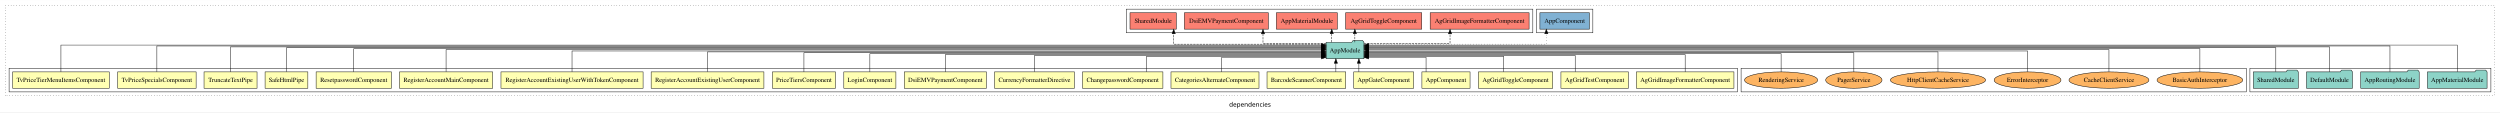
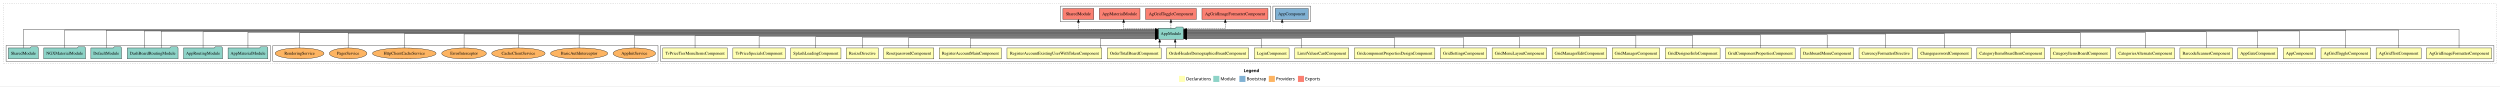
- <svg xmlns="http://www.w3.org/2000/svg" width="5498pt" height="247pt" viewBox="0.00 0.00 5498.00 246.80">
-   <g id="graph0" class="graph" transform="scale(1 1) rotate(0) translate(4 242.8)">
-     <polygon fill="white" stroke="transparent" points="-4,4 -4,-242.8 5494,-242.8 5494,4 -4,4" />
-     <text text-anchor="middle" x="2745" y="-8.2" font-family="sans-serif" font-size="14.00">dependencies</text>
+ <svg xmlns="http://www.w3.org/2000/svg" width="8237pt" height="284pt" viewBox="0.00 0.00 8237.00 284.00">
+   <g id="graph0" class="graph" transform="scale(1 1) rotate(0) translate(4 280)">
+     <polygon fill="white" stroke="transparent" points="-4,4 -4,-280 8233,-280 8233,4 -4,4" />
+     <text text-anchor="start" x="4093.51" y="-42.4" font-family="Times-12" font-weight="bold" font-size="14.00">Legend</text>
+     <polygon fill="#ffffb3" stroke="transparent" points="3880.5,-10 3880.5,-30 3900.5,-30 3900.5,-10 3880.5,-10" />
+     <text text-anchor="start" x="3904.13" y="-15.4" font-family="Times-12" font-size="14.00">  Declarations</text>
+     <polygon fill="#8dd3c7" stroke="transparent" points="3993.5,-10 3993.5,-30 4013.5,-30 4013.5,-10 3993.5,-10" />
+     <text text-anchor="start" x="4017.23" y="-15.4" font-family="Times-12" font-size="14.00">  Module</text>
+     <polygon fill="#80b1d3" stroke="transparent" points="4079.5,-10 4079.5,-30 4099.5,-30 4099.5,-10 4079.5,-10" />
+     <text text-anchor="start" x="4103.28" y="-15.4" font-family="Times-12" font-size="14.00">  Bootstrap</text>
+     <polygon fill="#fdb462" stroke="transparent" points="4176.5,-10 4176.5,-30 4196.5,-30 4196.5,-10 4176.5,-10" />
+     <text text-anchor="start" x="4200.17" y="-15.4" font-family="Times-12" font-size="14.00">  Providers</text>
+     <polygon fill="#fb8072" stroke="transparent" points="4272.5,-10 4272.5,-30 4292.5,-30 4292.5,-10 4272.5,-10" />
+     <text text-anchor="start" x="4296.23" y="-15.4" font-family="Times-12" font-size="14.00">  Exports</text>
    <g id="clust1" class="cluster">
-       <polygon fill="none" stroke="black" stroke-dasharray="1,5" points="8,-32.8 8,-230.8 5482,-230.8 5482,-32.8 8,-32.8" />
-     </g>
-     <g id="clust23" class="cluster">
-       <polygon fill="none" stroke="black" points="4944,-40.8 4944,-92.8 5474,-92.8 5474,-40.8 4944,-40.8" />
-     </g>
-     <g id="clust24" class="cluster">
-       <polygon fill="none" stroke="black" points="2473,-170.8 2473,-222.8 3367,-222.8 3367,-170.8 2473,-170.8" />
-     </g>
-     <g id="clust25" class="cluster">
-       <polygon fill="none" stroke="black" points="3375,-170.8 3375,-222.8 3499,-222.8 3499,-170.8 3375,-170.8" />
-     </g>
-     <g id="clust26" class="cluster">
-       <polygon fill="none" stroke="black" points="3825,-40.8 3825,-92.8 4936,-92.8 4936,-40.8 3825,-40.8" />
+       <polygon fill="none" stroke="black" stroke-dasharray="1,5" points="8,-70 8,-268 8221,-268 8221,-70 8,-70" />
    </g>
    <g id="clust2" class="cluster">
-       <polygon fill="none" stroke="black" points="16,-40.8 16,-92.8 3817,-92.8 3817,-40.8 16,-40.8" />
+       <polygon fill="none" stroke="black" points="2172,-78 2172,-130 8213,-130 8213,-78 2172,-78" />
+     </g>
+     <g id="clust36" class="cluster">
+       <polygon fill="none" stroke="black" points="895,-78 895,-130 2164,-130 2164,-78 895,-78" />
+     </g>
+     <g id="clust35" class="cluster">
+       <polygon fill="none" stroke="black" points="4190,-208 4190,-260 4314,-260 4314,-208 4190,-208" />
+     </g>
+     <g id="clust34" class="cluster">
+       <polygon fill="none" stroke="black" points="3490,-208 3490,-260 4182,-260 4182,-208 3490,-208" />
+     </g>
+     <g id="clust33" class="cluster">
+       <polygon fill="none" stroke="black" points="16,-78 16,-130 887,-130 887,-78 16,-78" />
    </g>
    <g id="node1" class="node">
-       <polygon fill="#ffffb3" stroke="black" points="3809.28,-84.8 3594.72,-84.8 3594.72,-48.8 3809.28,-48.8 3809.28,-84.8" />
-       <text text-anchor="middle" x="3702" y="-62.6" font-family="Times,serif" font-size="14.00">AgGridImageFormatterComponent</text>
+       <polygon fill="#ffffb3" stroke="black" points="8205.28,-122 7990.72,-122 7990.72,-86 8205.28,-86 8205.28,-122" />
+       <text text-anchor="middle" x="8098" y="-99.8" font-family="Times,serif" font-size="14.00">AgGridImageFormatterComponent</text>
+     </g>
+     <g id="node31" class="node">
+       <polygon fill="#8dd3c7" stroke="black" points="3895.66,-187 3892.66,-191 3871.66,-191 3868.66,-187 3812.34,-187 3812.34,-151 3895.66,-151 3895.66,-187" />
+       <text text-anchor="middle" x="3854" y="-164.8" font-family="Times,serif" font-size="14.00">AppModule</text>
+     </g>
+     <g id="edge1" class="edge">
+       <path fill="none" stroke="black" d="M8098,-122.32C8098,-145.66 8098,-183 8098,-183 8098,-183 3905.66,-183 3905.66,-183" />
+       <polygon fill="black" stroke="black" points="3905.66,-179.5 3895.66,-183 3905.66,-186.5 3905.66,-179.5" />
+     </g>
+     <g id="node2" class="node">
+       <polygon fill="#ffffb3" stroke="black" points="7973.2,-122 7824.8,-122 7824.8,-86 7973.2,-86 7973.2,-122" />
+       <text text-anchor="middle" x="7899" y="-99.8" font-family="Times,serif" font-size="14.00">AgGridTestComponent</text>
+     </g>
+     <g id="edge2" class="edge">
+       <path fill="none" stroke="black" d="M7899,-122.25C7899,-145.02 7899,-181 7899,-181 7899,-181 3905.68,-181 3905.68,-181" />
+       <polygon fill="black" stroke="black" points="3905.68,-177.5 3895.68,-181 3905.68,-184.5 3905.68,-177.5" />
+     </g>
+     <g id="node3" class="node">
+       <polygon fill="#ffffb3" stroke="black" points="7806.75,-122 7643.25,-122 7643.25,-86 7806.75,-86 7806.75,-122" />
+       <text text-anchor="middle" x="7725" y="-99.8" font-family="Times,serif" font-size="14.00">AgGridToggleComponent</text>
+     </g>
+     <g id="edge3" class="edge">
+       <path fill="none" stroke="black" d="M7725,-122.01C7725,-144.49 7725,-180 7725,-180 7725,-180 3905.83,-180 3905.83,-180" />
+       <polygon fill="black" stroke="black" points="3905.83,-176.5 3895.83,-180 3905.83,-183.5 3905.83,-176.5" />
+     </g>
+     <g id="node4" class="node">
+       <polygon fill="#ffffb3" stroke="black" points="7624.94,-122 7519.06,-122 7519.06,-86 7624.94,-86 7624.94,-122" />
+       <text text-anchor="middle" x="7572" y="-99.8" font-family="Times,serif" font-size="14.00">AppComponent</text>
+     </g>
+     <g id="edge4" class="edge">
+       <path fill="none" stroke="black" d="M7572,-122.29C7572,-144.21 7572,-178 7572,-178 7572,-178 3905.75,-178 3905.75,-178" />
+       <polygon fill="black" stroke="black" points="3905.75,-174.5 3895.75,-178 3905.75,-181.5 3905.75,-174.5" />
+     </g>
+     <g id="node5" class="node">
+       <polygon fill="#ffffb3" stroke="black" points="7500.87,-122 7369.13,-122 7369.13,-86 7500.87,-86 7500.87,-122" />
+       <text text-anchor="middle" x="7435" y="-99.8" font-family="Times,serif" font-size="14.00">AppGateComponent</text>
+     </g>
+     <g id="edge5" class="edge">
+       <path fill="none" stroke="black" d="M7435,-122.04C7435,-143.66 7435,-177 7435,-177 7435,-177 3905.77,-177 3905.77,-177" />
+       <polygon fill="black" stroke="black" points="3905.77,-173.5 3895.77,-177 3905.77,-180.5 3905.77,-173.5" />
+     </g>
+     <g id="node6" class="node">
+       <polygon fill="#ffffb3" stroke="black" points="7351.56,-122 7178.44,-122 7178.44,-86 7351.56,-86 7351.56,-122" />
+       <text text-anchor="middle" x="7265" y="-99.8" font-family="Times,serif" font-size="14.00">BarcodeScannerComponent</text>
+     </g>
+     <g id="edge6" class="edge">
+       <path fill="none" stroke="black" d="M7265,-122.28C7265,-143.32 7265,-175 7265,-175 7265,-175 3905.9,-175 3905.9,-175" />
+       <polygon fill="black" stroke="black" points="3905.9,-171.5 3895.9,-175 3905.9,-178.5 3905.9,-171.5" />
+     </g>
+     <g id="node7" class="node">
+       <polygon fill="#ffffb3" stroke="black" points="7160.78,-122 6967.22,-122 6967.22,-86 7160.78,-86 7160.78,-122" />
+       <text text-anchor="middle" x="7064" y="-99.8" font-family="Times,serif" font-size="14.00">CategoriesAlternateComponent</text>
+     </g>
+     <g id="edge7" class="edge">
+       <path fill="none" stroke="black" d="M7064,-122.03C7064,-142.77 7064,-174 7064,-174 7064,-174 3905.76,-174 3905.76,-174" />
+       <polygon fill="black" stroke="black" points="3905.76,-170.5 3895.76,-174 3905.76,-177.5 3905.76,-170.5" />
+     </g>
+     <g id="node8" class="node">
+       <polygon fill="#ffffb3" stroke="black" points="6948.96,-122 6751.04,-122 6751.04,-86 6948.96,-86 6948.96,-122" />
+       <text text-anchor="middle" x="6850" y="-99.8" font-family="Times,serif" font-size="14.00">CategoryItemsBoardComponent</text>
+     </g>
+     <g id="edge8" class="edge">
+       <path fill="none" stroke="black" d="M6850,-122.22C6850,-142.37 6850,-172 6850,-172 6850,-172 3905.78,-172 3905.78,-172" />
+       <polygon fill="black" stroke="black" points="3905.78,-168.5 3895.78,-172 3905.78,-175.5 3905.78,-168.5" />
+     </g>
+     <g id="node9" class="node">
+       <polygon fill="#ffffb3" stroke="black" points="6732.62,-122 6509.38,-122 6509.38,-86 6732.62,-86 6732.62,-122" />
+       <text text-anchor="middle" x="6621" y="-99.8" font-family="Times,serif" font-size="14.00">CategoryItemsBoardItemComponent</text>
+     </g>
+     <g id="edge9" class="edge">
+       <path fill="none" stroke="black" d="M6621,-122.31C6621,-142.15 6621,-171 6621,-171 6621,-171 3905.81,-171 3905.81,-171" />
+       <polygon fill="black" stroke="black" points="3905.81,-167.5 3895.81,-171 3905.81,-174.5 3905.81,-167.5" />
+     </g>
+     <g id="node10" class="node">
+       <polygon fill="#ffffb3" stroke="black" points="6491.47,-122 6314.53,-122 6314.53,-86 6491.47,-86 6491.47,-122" />
+       <text text-anchor="middle" x="6403" y="-99.8" font-family="Times,serif" font-size="14.00">ChangepasswordComponent</text>
+     </g>
+     <g id="edge10" class="edge">
+       <path fill="none" stroke="black" d="M6403,-122.11C6403,-141.34 6403,-169 6403,-169 6403,-169 3905.85,-169 3905.85,-169" />
+       <polygon fill="black" stroke="black" points="3905.85,-165.5 3895.85,-169 3905.85,-172.5 3905.85,-165.5" />
+     </g>
+     <g id="node11" class="node">
+       <polygon fill="#ffffb3" stroke="black" points="6296.88,-122 6121.12,-122 6121.12,-86 6296.88,-86 6296.88,-122" />
+       <text text-anchor="middle" x="6209" y="-99.8" font-family="Times,serif" font-size="14.00">CurrencyFormatterDirective</text>
+     </g>
+     <g id="edge11" class="edge">
+       <path fill="none" stroke="black" d="M6209,-122.17C6209,-141.09 6209,-168 6209,-168 6209,-168 3905.87,-168 3905.87,-168" />
+       <polygon fill="black" stroke="black" points="3905.87,-164.5 3895.87,-168 3905.87,-171.5 3905.87,-164.5" />
+     </g>
+     <g id="node12" class="node">
+       <polygon fill="#ffffb3" stroke="black" points="6103.13,-122 5928.87,-122 5928.87,-86 6103.13,-86 6103.13,-122" />
+       <text text-anchor="middle" x="6016" y="-99.8" font-family="Times,serif" font-size="14.00">DashboardMenuComponent</text>
+     </g>
+     <g id="edge12" class="edge">
+       <path fill="none" stroke="black" d="M6016,-122.27C6016,-140.56 6016,-166 6016,-166 6016,-166 3905.74,-166 3905.74,-166" />
+       <polygon fill="black" stroke="black" points="3905.74,-162.5 3895.74,-166 3905.74,-169.5 3905.74,-162.5" />
+     </g>
+     <g id="node13" class="node">
+       <polygon fill="#ffffb3" stroke="black" points="5910.58,-122 5681.42,-122 5681.42,-86 5910.58,-86 5910.58,-122" />
+       <text text-anchor="middle" x="5796" y="-99.8" font-family="Times,serif" font-size="14.00">GridComponentPropertiesComponent</text>
+     </g>
+     <g id="edge13" class="edge">
+       <path fill="none" stroke="black" d="M5796,-122.3C5796,-140.27 5796,-165 5796,-165 5796,-165 3905.91,-165 3905.91,-165" />
+       <polygon fill="black" stroke="black" points="3905.91,-161.5 3895.91,-165 3905.91,-168.5 3905.91,-161.5" />
+     </g>
+     <g id="node14" class="node">
+       <polygon fill="#ffffb3" stroke="black" points="5663.34,-122 5482.66,-122 5482.66,-86 5663.34,-86 5663.34,-122" />
+       <text text-anchor="middle" x="5573" y="-99.8" font-family="Times,serif" font-size="14.00">GridDesignerInfoComponent</text>
+     </g>
+     <g id="edge14" class="edge">
+       <path fill="none" stroke="black" d="M5573,-122.02C5573,-139.37 5573,-163 5573,-163 5573,-163 3906.07,-163 3906.07,-163" />
+       <polygon fill="black" stroke="black" points="3906.07,-159.5 3896.07,-163 3906.07,-166.5 3906.07,-159.5" />
+     </g>
+     <g id="node15" class="node">
+       <polygon fill="#ffffb3" stroke="black" points="5464.24,-122 5307.76,-122 5307.76,-86 5464.24,-86 5464.24,-122" />
+       <text text-anchor="middle" x="5386" y="-99.8" font-family="Times,serif" font-size="14.00">GridManagerComponent</text>
+     </g>
+     <g id="edge15" class="edge">
+       <path fill="none" stroke="black" d="M5386,-122.03C5386,-139.06 5386,-162 5386,-162 5386,-162 3905.77,-162 3905.77,-162" />
+       <polygon fill="black" stroke="black" points="3905.77,-158.5 3895.77,-162 3905.77,-165.5 3905.77,-158.5" />
+     </g>
+     <g id="node16" class="node">
+       <polygon fill="#ffffb3" stroke="black" points="5290.07,-122 5109.93,-122 5109.93,-86 5290.07,-86 5290.07,-122" />
+       <text text-anchor="middle" x="5200" y="-99.8" font-family="Times,serif" font-size="14.00">GridManagerEditComponent</text>
+     </g>
+     <g id="edge16" class="edge">
+       <path fill="none" stroke="black" d="M5200,-122.03C5200,-138.4 5200,-160 5200,-160 5200,-160 3905.76,-160 3905.76,-160" />
+       <polygon fill="black" stroke="black" points="3905.76,-156.5 3895.76,-160 3905.76,-163.5 3905.76,-156.5" />
+     </g>
+     <g id="node17" class="node">
+       <polygon fill="#ffffb3" stroke="black" points="5091.81,-122 4912.19,-122 4912.19,-86 5091.81,-86 5091.81,-122" />
+       <text text-anchor="middle" x="5002" y="-99.8" font-family="Times,serif" font-size="14.00">GridMenuLayoutComponent</text>
+     </g>
+     <g id="edge17" class="edge">
+       <path fill="none" stroke="black" d="M5002,-122.01C5002,-138.05 5002,-159 5002,-159 5002,-159 3905.88,-159 3905.88,-159" />
+       <polygon fill="black" stroke="black" points="3905.88,-155.5 3895.88,-159 3905.88,-162.5 3905.88,-155.5" />
+     </g>
+     <g id="node18" class="node">
+       <polygon fill="#ffffb3" stroke="black" points="4894.1,-122 4741.9,-122 4741.9,-86 4894.1,-86 4894.1,-122" />
+       <text text-anchor="middle" x="4818" y="-99.8" font-family="Times,serif" font-size="14.00">GridSettingsComponent</text>
+     </g>
+     <g id="edge18" class="edge">
+       <path fill="none" stroke="black" d="M4818,-122.24C4818,-137.57 4818,-157 4818,-157 4818,-157 3905.73,-157 3905.73,-157" />
+       <polygon fill="black" stroke="black" points="3905.73,-153.5 3895.73,-157 3905.73,-160.5 3905.73,-153.5" />
+     </g>
+     <g id="node19" class="node">
+       <polygon fill="#ffffb3" stroke="black" points="4723.62,-122 4458.38,-122 4458.38,-86 4723.62,-86 4723.62,-122" />
+       <text text-anchor="middle" x="4591" y="-99.8" font-family="Times,serif" font-size="14.00">GridcomponentPropertiesDesignComponent</text>
+     </g>
+     <g id="edge19" class="edge">
+       <path fill="none" stroke="black" d="M4591,-122.19C4591,-137.18 4591,-156 4591,-156 4591,-156 3905.74,-156 3905.74,-156" />
+       <polygon fill="black" stroke="black" points="3905.74,-152.5 3895.74,-156 3905.74,-159.5 3905.74,-152.5" />
+     </g>
+     <g id="node20" class="node">
+       <polygon fill="#ffffb3" stroke="black" points="4440.03,-122 4261.97,-122 4261.97,-86 4440.03,-86 4440.03,-122" />
+       <text text-anchor="middle" x="4351" y="-99.8" font-family="Times,serif" font-size="14.00">LimitValuesCardComponent</text>
+     </g>
+     <g id="edge20" class="edge">
+       <path fill="none" stroke="black" d="M4284.1,-122.05C4284.1,-136.37 4284.1,-154 4284.1,-154 4284.1,-154 3906.02,-154 3906.02,-154" />
+       <polygon fill="black" stroke="black" points="3906.02,-150.5 3896.02,-154 3906.02,-157.5 3906.02,-150.5" />
    </g>
    <g id="node21" class="node">
-       <polygon fill="#8dd3c7" stroke="black" points="2995.66,-149.8 2992.66,-153.8 2971.66,-153.8 2968.66,-149.8 2912.34,-149.8 2912.34,-113.8 2995.66,-113.8 2995.66,-149.8" />
-       <text text-anchor="middle" x="2954" y="-127.6" font-family="Times,serif" font-size="14.00">AppModule</text>
-     </g>
-     <g id="edge1" class="edge">
-       <path fill="none" stroke="black" d="M3702,-84.83C3702,-101.2 3702,-122.8 3702,-122.8 3702,-122.8 3005.82,-122.8 3005.82,-122.8" />
-       <polygon fill="black" stroke="black" points="3005.82,-119.3 2995.82,-122.8 3005.82,-126.3 3005.82,-119.3" />
-     </g>
-     <g id="node2" class="node">
-       <polygon fill="#ffffb3" stroke="black" points="3577.2,-84.8 3428.8,-84.8 3428.8,-48.8 3577.2,-48.8 3577.2,-84.8" />
-       <text text-anchor="middle" x="3503" y="-62.6" font-family="Times,serif" font-size="14.00">AgGridTestComponent</text>
-     </g>
-     <g id="edge2" class="edge">
-       <path fill="none" stroke="black" d="M3460.18,-85.08C3460.18,-100.75 3460.18,-120.8 3460.18,-120.8 3460.18,-120.8 3005.85,-120.8 3005.85,-120.8" />
-       <polygon fill="black" stroke="black" points="3005.85,-117.3 2995.85,-120.8 3005.85,-124.3 3005.85,-117.3" />
-     </g>
-     <g id="node3" class="node">
-       <polygon fill="#ffffb3" stroke="black" points="3410.75,-84.8 3247.25,-84.8 3247.25,-48.8 3410.75,-48.8 3410.75,-84.8" />
-       <text text-anchor="middle" x="3329" y="-62.6" font-family="Times,serif" font-size="14.00">AgGridToggleComponent</text>
-     </g>
-     <g id="edge3" class="edge">
-       <path fill="none" stroke="black" d="M3303.01,-84.99C3303.01,-99.98 3303.01,-118.8 3303.01,-118.8 3303.01,-118.8 3005.75,-118.8 3005.75,-118.8" />
-       <polygon fill="black" stroke="black" points="3005.75,-115.3 2995.75,-118.8 3005.75,-122.3 3005.75,-115.3" />
-     </g>
-     <g id="node4" class="node">
-       <polygon fill="#ffffb3" stroke="black" points="3228.94,-84.8 3123.06,-84.8 3123.06,-48.8 3228.94,-48.8 3228.94,-84.8" />
-       <text text-anchor="middle" x="3176" y="-62.6" font-family="Times,serif" font-size="14.00">AppComponent</text>
-     </g>
-     <g id="edge4" class="edge">
-       <path fill="none" stroke="black" d="M3132.19,-84.85C3132.19,-99.17 3132.19,-116.8 3132.19,-116.8 3132.19,-116.8 3005.78,-116.8 3005.78,-116.8" />
-       <polygon fill="black" stroke="black" points="3005.78,-113.3 2995.78,-116.8 3005.78,-120.3 3005.78,-113.3" />
-     </g>
-     <g id="node5" class="node">
-       <polygon fill="#ffffb3" stroke="black" points="3104.87,-84.8 2973.13,-84.8 2973.13,-48.8 3104.87,-48.8 3104.87,-84.8" />
-       <text text-anchor="middle" x="3039" y="-62.6" font-family="Times,serif" font-size="14.00">AppGateComponent</text>
-     </g>
-     <g id="edge5" class="edge">
-       <path fill="none" stroke="black" d="M2984.45,-84.91C2984.45,-84.91 2984.45,-103.79 2984.45,-103.79" />
-       <polygon fill="black" stroke="black" points="2980.95,-103.79 2984.45,-113.79 2987.95,-103.79 2980.95,-103.79" />
-     </g>
-     <g id="node6" class="node">
-       <polygon fill="#ffffb3" stroke="black" points="2955.56,-84.8 2782.44,-84.8 2782.44,-48.8 2955.56,-48.8 2955.56,-84.8" />
-       <text text-anchor="middle" x="2869" y="-62.6" font-family="Times,serif" font-size="14.00">BarcodeScannerComponent</text>
-     </g>
-     <g id="edge6" class="edge">
-       <path fill="none" stroke="black" d="M2933.85,-84.91C2933.85,-84.91 2933.85,-103.79 2933.85,-103.79" />
-       <polygon fill="black" stroke="black" points="2930.35,-103.79 2933.85,-113.79 2937.35,-103.79 2930.35,-103.79" />
-     </g>
-     <g id="node7" class="node">
-       <polygon fill="#ffffb3" stroke="black" points="2764.78,-84.8 2571.22,-84.8 2571.22,-48.8 2764.78,-48.8 2764.78,-84.8" />
-       <text text-anchor="middle" x="2668" y="-62.6" font-family="Times,serif" font-size="14.00">CategoriesAlternateComponent</text>
-     </g>
-     <g id="edge7" class="edge">
-       <path fill="none" stroke="black" d="M2682.73,-84.85C2682.73,-99.17 2682.73,-116.8 2682.73,-116.8 2682.73,-116.8 2902.21,-116.8 2902.21,-116.8" />
-       <polygon fill="black" stroke="black" points="2902.21,-120.3 2912.21,-116.8 2902.21,-113.3 2902.21,-120.3" />
-     </g>
-     <g id="node8" class="node">
-       <polygon fill="#ffffb3" stroke="black" points="2553.47,-84.8 2376.53,-84.8 2376.53,-48.8 2553.47,-48.8 2553.47,-84.8" />
-       <text text-anchor="middle" x="2465" y="-62.6" font-family="Times,serif" font-size="14.00">ChangepasswordComponent</text>
-     </g>
-     <g id="edge8" class="edge">
-       <path fill="none" stroke="black" d="M2517.26,-84.99C2517.26,-99.98 2517.26,-118.8 2517.26,-118.8 2517.26,-118.8 2902.12,-118.8 2902.12,-118.8" />
-       <polygon fill="black" stroke="black" points="2902.12,-122.3 2912.12,-118.8 2902.12,-115.3 2902.12,-122.3" />
-     </g>
-     <g id="node9" class="node">
-       <polygon fill="#ffffb3" stroke="black" points="2358.88,-84.8 2183.12,-84.8 2183.12,-48.8 2358.88,-48.8 2358.88,-84.8" />
-       <text text-anchor="middle" x="2271" y="-62.6" font-family="Times,serif" font-size="14.00">CurrencyFormatterDirective</text>
-     </g>
-     <g id="edge9" class="edge">
-       <path fill="none" stroke="black" d="M2271,-85.08C2271,-100.75 2271,-120.8 2271,-120.8 2271,-120.8 2902.3,-120.8 2902.3,-120.8" />
-       <polygon fill="black" stroke="black" points="2902.3,-124.3 2912.3,-120.8 2902.3,-117.3 2902.3,-124.3" />
-     </g>
-     <g id="node10" class="node">
-       <polygon fill="#ffffb3" stroke="black" points="2165.37,-84.8 1984.63,-84.8 1984.63,-48.8 2165.37,-48.8 2165.37,-84.8" />
-       <text text-anchor="middle" x="2075" y="-62.6" font-family="Times,serif" font-size="14.00">DsiEMVPaymentComponent</text>
-     </g>
-     <g id="edge10" class="edge">
-       <path fill="none" stroke="black" d="M2075,-84.83C2075,-101.2 2075,-122.8 2075,-122.8 2075,-122.8 2902.2,-122.8 2902.2,-122.8" />
-       <polygon fill="black" stroke="black" points="2902.2,-126.3 2912.2,-122.8 2902.2,-119.3 2902.2,-126.3" />
-     </g>
-     <g id="node11" class="node">
-       <polygon fill="#ffffb3" stroke="black" points="1966.28,-84.8 1851.72,-84.8 1851.72,-48.8 1966.28,-48.8 1966.28,-84.8" />
-       <text text-anchor="middle" x="1909" y="-62.6" font-family="Times,serif" font-size="14.00">LoginComponent</text>
-     </g>
-     <g id="edge11" class="edge">
-       <path fill="none" stroke="black" d="M1909,-84.83C1909,-101.86 1909,-124.8 1909,-124.8 1909,-124.8 2902.07,-124.8 2902.07,-124.8" />
-       <polygon fill="black" stroke="black" points="2902.07,-128.3 2912.07,-124.8 2902.07,-121.3 2902.07,-128.3" />
-     </g>
-     <g id="node12" class="node">
-       <polygon fill="#ffffb3" stroke="black" points="1833.36,-84.8 1694.64,-84.8 1694.64,-48.8 1833.36,-48.8 1833.36,-84.8" />
-       <text text-anchor="middle" x="1764" y="-62.6" font-family="Times,serif" font-size="14.00">PriceTiersComponent</text>
-     </g>
-     <g id="edge12" class="edge">
-       <path fill="none" stroke="black" d="M1764,-84.8C1764,-102.48 1764,-126.8 1764,-126.8 1764,-126.8 2902,-126.8 2902,-126.8" />
-       <polygon fill="black" stroke="black" points="2902,-130.3 2912,-126.8 2902,-123.3 2902,-130.3" />
-     </g>
-     <g id="node13" class="node">
-       <polygon fill="#ffffb3" stroke="black" points="1676.01,-84.8 1427.99,-84.8 1427.99,-48.8 1676.01,-48.8 1676.01,-84.8" />
-       <text text-anchor="middle" x="1552" y="-62.6" font-family="Times,serif" font-size="14.00">RegisterAccountExistingUserComponent</text>
-     </g>
-     <g id="edge13" class="edge">
-       <path fill="none" stroke="black" d="M1552,-85.07C1552,-103.36 1552,-128.8 1552,-128.8 1552,-128.8 2902.04,-128.8 2902.04,-128.8" />
-       <polygon fill="black" stroke="black" points="2902.04,-132.3 2912.04,-128.8 2902.04,-125.3 2902.04,-132.3" />
-     </g>
-     <g id="node14" class="node">
-       <polygon fill="#ffffb3" stroke="black" points="1410.27,-84.8 1097.73,-84.8 1097.73,-48.8 1410.27,-48.8 1410.27,-84.8" />
-       <text text-anchor="middle" x="1254" y="-62.6" font-family="Times,serif" font-size="14.00">RegisterAccountExistingUserWithTokenComponent</text>
-     </g>
-     <g id="edge14" class="edge">
-       <path fill="none" stroke="black" d="M1254,-84.97C1254,-103.89 1254,-130.8 1254,-130.8 1254,-130.8 2901.98,-130.8 2901.98,-130.8" />
-       <polygon fill="black" stroke="black" points="2901.98,-134.3 2911.98,-130.8 2901.98,-127.3 2901.98,-134.3" />
-     </g>
-     <g id="node15" class="node">
-       <polygon fill="#ffffb3" stroke="black" points="1079.46,-84.8 874.54,-84.8 874.54,-48.8 1079.46,-48.8 1079.46,-84.8" />
-       <text text-anchor="middle" x="977" y="-62.6" font-family="Times,serif" font-size="14.00">RegisterAccountMainComponent</text>
-     </g>
-     <g id="edge15" class="edge">
-       <path fill="none" stroke="black" d="M977,-85.11C977,-104.95 977,-133.8 977,-133.8 977,-133.8 2902.25,-133.8 2902.25,-133.8" />
-       <polygon fill="black" stroke="black" points="2902.25,-137.3 2912.25,-133.8 2902.25,-130.3 2902.25,-137.3" />
-     </g>
-     <g id="node16" class="node">
-       <polygon fill="#ffffb3" stroke="black" points="856.8,-84.8 691.2,-84.8 691.2,-48.8 856.8,-48.8 856.8,-84.8" />
-       <text text-anchor="middle" x="774" y="-62.6" font-family="Times,serif" font-size="14.00">ResetpasswordComponent</text>
-     </g>
-     <g id="edge16" class="edge">
-       <path fill="none" stroke="black" d="M774,-84.93C774,-105.37 774,-135.8 774,-135.8 774,-135.8 2901.92,-135.8 2901.92,-135.8" />
-       <polygon fill="black" stroke="black" points="2901.92,-139.3 2911.92,-135.8 2901.92,-132.3 2901.92,-139.3" />
-     </g>
-     <g id="node17" class="node">
-       <polygon fill="#ffffb3" stroke="black" points="673.04,-84.8 578.96,-84.8 578.96,-48.8 673.04,-48.8 673.04,-84.8" />
-       <text text-anchor="middle" x="626" y="-62.6" font-family="Times,serif" font-size="14.00">SafeHtmlPipe</text>
-     </g>
-     <g id="edge17" class="edge">
-       <path fill="none" stroke="black" d="M626,-85.08C626,-106.12 626,-137.8 626,-137.8 626,-137.8 2902.11,-137.8 2902.11,-137.8" />
-       <polygon fill="black" stroke="black" points="2902.11,-141.3 2912.11,-137.8 2902.11,-134.3 2902.11,-141.3" />
-     </g>
-     <g id="node18" class="node">
-       <polygon fill="#ffffb3" stroke="black" points="561.29,-84.8 444.71,-84.8 444.71,-48.8 561.29,-48.8 561.29,-84.8" />
-       <text text-anchor="middle" x="503" y="-62.6" font-family="Times,serif" font-size="14.00">TruncateTextPipe</text>
-     </g>
-     <g id="edge18" class="edge">
-       <path fill="none" stroke="black" d="M503,-84.84C503,-106.46 503,-139.8 503,-139.8 503,-139.8 2902.23,-139.8 2902.23,-139.8" />
-       <polygon fill="black" stroke="black" points="2902.23,-143.3 2912.23,-139.8 2902.23,-136.3 2902.23,-143.3" />
-     </g>
-     <g id="node19" class="node">
-       <polygon fill="#ffffb3" stroke="black" points="427.3,-84.8 254.7,-84.8 254.7,-48.8 427.3,-48.8 427.3,-84.8" />
-       <text text-anchor="middle" x="341" y="-62.6" font-family="Times,serif" font-size="14.00">TvPriceSpecialsComponent</text>
-     </g>
-     <g id="edge19" class="edge">
-       <path fill="none" stroke="black" d="M341,-84.96C341,-107.15 341,-141.8 341,-141.8 341,-141.8 2902.16,-141.8 2902.16,-141.8" />
-       <polygon fill="black" stroke="black" points="2902.16,-145.3 2912.16,-141.8 2902.16,-138.3 2902.16,-145.3" />
-     </g>
-     <g id="node20" class="node">
-       <polygon fill="#ffffb3" stroke="black" points="236.23,-84.8 23.77,-84.8 23.77,-48.8 236.23,-48.8 236.23,-84.8" />
-       <text text-anchor="middle" x="130" y="-62.6" font-family="Times,serif" font-size="14.00">TvPriceTierMenuItemsComponent</text>
-     </g>
-     <g id="edge20" class="edge">
-       <path fill="none" stroke="black" d="M130,-85.05C130,-107.82 130,-143.8 130,-143.8 130,-143.8 2902.16,-143.8 2902.16,-143.8" />
-       <polygon fill="black" stroke="black" points="2902.16,-147.3 2912.16,-143.8 2902.16,-140.3 2902.16,-147.3" />
+       <polygon fill="#ffffb3" stroke="black" points="4243.28,-122 4128.72,-122 4128.72,-86 4243.28,-86 4243.28,-122" />
+       <text text-anchor="middle" x="4186" y="-99.8" font-family="Times,serif" font-size="14.00">LoginComponent</text>
+     </g>
+     <g id="edge21" class="edge">
+       <path fill="none" stroke="black" d="M4151.25,-122.25C4151.25,-136.18 4151.25,-153 4151.25,-153 4151.25,-153 3905.96,-153 3905.96,-153" />
+       <polygon fill="black" stroke="black" points="3905.96,-149.5 3895.96,-153 3905.96,-156.5 3905.96,-149.5" />
+     </g>
+     <g id="node22" class="node">
+       <polygon fill="#ffffb3" stroke="black" points="4110.23,-122 3839.77,-122 3839.77,-86 4110.23,-86 4110.23,-122" />
+       <text text-anchor="middle" x="3975" y="-99.8" font-family="Times,serif" font-size="14.00">OrderHeaderDemographicsBoardComponent</text>
+     </g>
+     <g id="edge22" class="edge">
+       <path fill="none" stroke="black" d="M3867.86,-122.11C3867.86,-122.11 3867.86,-140.99 3867.86,-140.99" />
+       <polygon fill="black" stroke="black" points="3864.36,-140.99 3867.86,-150.99 3871.36,-140.99 3864.36,-140.99" />
+     </g>
+     <g id="node23" class="node">
+       <polygon fill="#ffffb3" stroke="black" points="3821.74,-122 3644.26,-122 3644.26,-86 3821.74,-86 3821.74,-122" />
+       <text text-anchor="middle" x="3733" y="-99.8" font-family="Times,serif" font-size="14.00">OrderTotalBoardComponent</text>
+     </g>
+     <g id="edge23" class="edge">
+       <path fill="none" stroke="black" d="M3817.02,-122.11C3817.02,-122.11 3817.02,-140.99 3817.02,-140.99" />
+       <polygon fill="black" stroke="black" points="3813.52,-140.99 3817.02,-150.99 3820.52,-140.99 3813.52,-140.99" />
+     </g>
+     <g id="node24" class="node">
+       <polygon fill="#ffffb3" stroke="black" points="3626.27,-122 3313.73,-122 3313.73,-86 3626.27,-86 3626.27,-122" />
+       <text text-anchor="middle" x="3470" y="-99.8" font-family="Times,serif" font-size="14.00">RegisterAccountExistingUserWithTokenComponent</text>
+     </g>
+     <g id="edge24" class="edge">
+       <path fill="none" stroke="black" d="M3621.92,-122.25C3621.92,-136.18 3621.92,-153 3621.92,-153 3621.92,-153 3802.24,-153 3802.24,-153" />
+       <polygon fill="black" stroke="black" points="3802.24,-156.5 3812.24,-153 3802.24,-149.5 3802.24,-156.5" />
+     </g>
+     <g id="node25" class="node">
+       <polygon fill="#ffffb3" stroke="black" points="3295.46,-122 3090.54,-122 3090.54,-86 3295.46,-86 3295.46,-122" />
+       <text text-anchor="middle" x="3193" y="-99.8" font-family="Times,serif" font-size="14.00">RegisterAccountMainComponent</text>
+     </g>
+     <g id="edge25" class="edge">
+       <path fill="none" stroke="black" d="M3193,-122.05C3193,-136.37 3193,-154 3193,-154 3193,-154 3802.15,-154 3802.15,-154" />
+       <polygon fill="black" stroke="black" points="3802.15,-157.5 3812.15,-154 3802.15,-150.5 3802.15,-157.5" />
    </g>
    <g id="node26" class="node">
-       <polygon fill="#fb8072" stroke="black" points="3358.78,-214.8 3141.22,-214.8 3141.22,-178.8 3358.78,-178.8 3358.78,-214.8" />
-       <text text-anchor="middle" x="3250" y="-192.6" font-family="Times,serif" font-size="14.00">AgGridImageFormatterComponent </text>
-     </g>
-     <g id="edge25" class="edge">
-       <path fill="none" stroke="black" stroke-dasharray="5,2" d="M2995.82,-147.8C3062.36,-147.8 3184.91,-147.8 3184.91,-147.8 3184.91,-147.8 3184.91,-168.55 3184.91,-168.55" />
-       <polygon fill="black" stroke="black" points="3181.41,-168.55 3184.91,-178.55 3188.41,-168.55 3181.41,-168.55" />
+       <polygon fill="#ffffb3" stroke="black" points="3072.8,-122 2907.2,-122 2907.2,-86 3072.8,-86 3072.8,-122" />
+       <text text-anchor="middle" x="2990" y="-99.8" font-family="Times,serif" font-size="14.00">ResetpasswordComponent</text>
+     </g>
+     <g id="edge26" class="edge">
+       <path fill="none" stroke="black" d="M2990,-122.19C2990,-137.18 2990,-156 2990,-156 2990,-156 3802.33,-156 3802.33,-156" />
+       <polygon fill="black" stroke="black" points="3802.33,-159.5 3812.33,-156 3802.33,-152.5 3802.33,-159.5" />
    </g>
    <g id="node27" class="node">
-       <polygon fill="#fb8072" stroke="black" points="3122.75,-214.8 2955.25,-214.8 2955.25,-178.8 3122.75,-178.8 3122.75,-214.8" />
-       <text text-anchor="middle" x="3039" y="-192.6" font-family="Times,serif" font-size="14.00">AgGridToggleComponent </text>
-     </g>
-     <g id="edge26" class="edge">
-       <path fill="none" stroke="black" stroke-dasharray="5,2" d="M2975.6,-149.91C2975.6,-149.91 2975.6,-168.79 2975.6,-168.79" />
-       <polygon fill="black" stroke="black" points="2972.1,-168.79 2975.6,-178.79 2979.1,-168.79 2972.1,-168.79" />
+       <polygon fill="#ffffb3" stroke="black" points="2889.9,-122 2784.1,-122 2784.1,-86 2889.9,-86 2889.9,-122" />
+       <text text-anchor="middle" x="2837" y="-99.8" font-family="Times,serif" font-size="14.00">ResizeDirective</text>
+     </g>
+     <g id="edge27" class="edge">
+       <path fill="none" stroke="black" d="M2837,-122.24C2837,-137.57 2837,-157 2837,-157 2837,-157 3802.24,-157 3802.24,-157" />
+       <polygon fill="black" stroke="black" points="3802.24,-160.5 3812.24,-157 3802.24,-153.5 3802.24,-160.5" />
    </g>
    <g id="node28" class="node">
-       <polygon fill="#fb8072" stroke="black" points="2937.08,-214.8 2802.92,-214.8 2802.92,-178.8 2937.08,-178.8 2937.08,-214.8" />
-       <text text-anchor="middle" x="2870" y="-192.6" font-family="Times,serif" font-size="14.00">AppMaterialModule </text>
-     </g>
-     <g id="edge27" class="edge">
-       <path fill="none" stroke="black" stroke-dasharray="5,2" d="M2924.73,-149.91C2924.73,-149.91 2924.73,-168.79 2924.73,-168.79" />
-       <polygon fill="black" stroke="black" points="2921.23,-168.79 2924.73,-178.79 2928.23,-168.79 2921.23,-168.79" />
+       <polygon fill="#ffffb3" stroke="black" points="2766.82,-122 2601.18,-122 2601.18,-86 2766.82,-86 2766.82,-122" />
+       <text text-anchor="middle" x="2684" y="-99.8" font-family="Times,serif" font-size="14.00">SplashLoadingComponent</text>
+     </g>
+     <g id="edge28" class="edge">
+       <path fill="none" stroke="black" d="M2684,-122.01C2684,-138.05 2684,-159 2684,-159 2684,-159 3802.01,-159 3802.01,-159" />
+       <polygon fill="black" stroke="black" points="3802.01,-162.5 3812.01,-159 3802.01,-155.5 3802.01,-162.5" />
    </g>
    <g id="node29" class="node">
-       <polygon fill="#fb8072" stroke="black" points="2785.37,-214.8 2600.63,-214.8 2600.63,-178.8 2785.37,-178.8 2785.37,-214.8" />
-       <text text-anchor="middle" x="2693" y="-192.6" font-family="Times,serif" font-size="14.00">DsiEMVPaymentComponent </text>
-     </g>
-     <g id="edge28" class="edge">
-       <path fill="none" stroke="black" stroke-dasharray="5,2" d="M2912.15,-147.8C2858.84,-147.8 2773.56,-147.8 2773.56,-147.8 2773.56,-147.8 2773.56,-168.55 2773.56,-168.55" />
-       <polygon fill="black" stroke="black" points="2770.06,-168.55 2773.56,-178.55 2777.06,-168.55 2770.06,-168.55" />
+       <polygon fill="#ffffb3" stroke="black" points="2583.3,-122 2410.7,-122 2410.7,-86 2583.3,-86 2583.3,-122" />
+       <text text-anchor="middle" x="2497" y="-99.8" font-family="Times,serif" font-size="14.00">TvPriceSpecialsComponent</text>
+     </g>
+     <g id="edge29" class="edge">
+       <path fill="none" stroke="black" d="M2497,-122.03C2497,-138.4 2497,-160 2497,-160 2497,-160 3802.27,-160 3802.27,-160" />
+       <polygon fill="black" stroke="black" points="3802.27,-163.5 3812.27,-160 3802.27,-156.5 3802.27,-163.5" />
    </g>
    <g id="node30" class="node">
-       <polygon fill="#fb8072" stroke="black" points="2582.92,-214.8 2481.08,-214.8 2481.08,-178.8 2582.92,-178.8 2582.92,-214.8" />
-       <text text-anchor="middle" x="2532" y="-192.6" font-family="Times,serif" font-size="14.00">SharedModule </text>
-     </g>
-     <g id="edge29" class="edge">
-       <path fill="none" stroke="black" stroke-dasharray="5,2" d="M2912.23,-145.8C2814.12,-145.8 2577.16,-145.8 2577.16,-145.8 2577.16,-145.8 2577.16,-168.68 2577.16,-168.68" />
-       <polygon fill="black" stroke="black" points="2573.66,-168.68 2577.16,-178.68 2580.66,-168.68 2573.66,-168.68" />
-     </g>
-     <g id="node31" class="node">
-       <polygon fill="#80b1d3" stroke="black" points="3491.44,-214.8 3382.56,-214.8 3382.56,-178.8 3491.44,-178.8 3491.44,-214.8" />
-       <text text-anchor="middle" x="3437" y="-192.6" font-family="Times,serif" font-size="14.00">AppComponent </text>
+       <polygon fill="#ffffb3" stroke="black" points="2392.23,-122 2179.77,-122 2179.77,-86 2392.23,-86 2392.23,-122" />
+       <text text-anchor="middle" x="2286" y="-99.8" font-family="Times,serif" font-size="14.00">TvPriceTierMenuItemsComponent</text>
    </g>
    <g id="edge30" class="edge">
-       <path fill="none" stroke="black" stroke-dasharray="1,5" d="M2996.05,-145.8C3106.55,-145.8 3396.7,-145.8 3396.7,-145.8 3396.7,-145.8 3396.7,-168.68 3396.7,-168.68" />
-       <polygon fill="black" stroke="black" points="3393.2,-168.68 3396.7,-178.68 3400.2,-168.68 3393.2,-168.68" />
-     </g>
-     <g id="node22" class="node">
-       <polygon fill="#8dd3c7" stroke="black" points="5465.58,-84.8 5462.58,-88.8 5441.58,-88.8 5438.58,-84.8 5334.42,-84.8 5334.42,-48.8 5465.58,-48.8 5465.58,-84.8" />
-       <text text-anchor="middle" x="5400" y="-62.6" font-family="Times,serif" font-size="14.00">AppMaterialModule</text>
-     </g>
-     <g id="edge21" class="edge">
-       <path fill="none" stroke="black" d="M5400,-85.05C5400,-107.82 5400,-143.8 5400,-143.8 5400,-143.8 3005.68,-143.8 3005.68,-143.8" />
-       <polygon fill="black" stroke="black" points="3005.68,-140.3 2995.68,-143.8 3005.68,-147.3 3005.68,-140.3" />
-     </g>
-     <g id="node23" class="node">
-       <polygon fill="#8dd3c7" stroke="black" points="5316.27,-84.8 5313.27,-88.8 5292.27,-88.8 5289.27,-84.8 5187.73,-84.8 5187.73,-48.8 5316.27,-48.8 5316.27,-84.8" />
-       <text text-anchor="middle" x="5252" y="-62.6" font-family="Times,serif" font-size="14.00">AppRoutingModule</text>
-     </g>
-     <g id="edge22" class="edge">
-       <path fill="none" stroke="black" d="M5252,-84.96C5252,-107.15 5252,-141.8 5252,-141.8 5252,-141.8 3005.85,-141.8 3005.85,-141.8" />
-       <polygon fill="black" stroke="black" points="3005.85,-138.3 2995.85,-141.8 3005.85,-145.3 3005.85,-138.3" />
-     </g>
-     <g id="node24" class="node">
-       <polygon fill="#8dd3c7" stroke="black" points="5169.53,-84.8 5166.53,-88.8 5145.53,-88.8 5142.53,-84.8 5068.47,-84.8 5068.47,-48.8 5169.53,-48.8 5169.53,-84.8" />
-       <text text-anchor="middle" x="5119" y="-62.6" font-family="Times,serif" font-size="14.00">DefaultModule</text>
-     </g>
-     <g id="edge23" class="edge">
-       <path fill="none" stroke="black" d="M5119,-84.84C5119,-106.46 5119,-139.8 5119,-139.8 5119,-139.8 3005.79,-139.8 3005.79,-139.8" />
-       <polygon fill="black" stroke="black" points="3005.79,-136.3 2995.79,-139.8 3005.79,-143.3 3005.79,-136.3" />
-     </g>
-     <g id="node25" class="node">
-       <polygon fill="#8dd3c7" stroke="black" points="5050.42,-84.8 5047.42,-88.8 5026.42,-88.8 5023.42,-84.8 4951.58,-84.8 4951.58,-48.8 5050.42,-48.8 5050.42,-84.8" />
-       <text text-anchor="middle" x="5001" y="-62.6" font-family="Times,serif" font-size="14.00">SharedModule</text>
-     </g>
-     <g id="edge24" class="edge">
-       <path fill="none" stroke="black" d="M5001,-85.08C5001,-106.12 5001,-137.8 5001,-137.8 5001,-137.8 3005.82,-137.8 3005.82,-137.8" />
-       <polygon fill="black" stroke="black" points="3005.82,-134.3 2995.82,-137.8 3005.82,-141.3 3005.82,-134.3" />
+       <path fill="none" stroke="black" d="M2286,-122.03C2286,-139.06 2286,-162 2286,-162 2286,-162 3802.06,-162 3802.06,-162" />
+       <polygon fill="black" stroke="black" points="3802.06,-165.5 3812.06,-162 3802.06,-158.5 3802.06,-165.5" />
+     </g>
+     <g id="node38" class="node">
+       <polygon fill="#fb8072" stroke="black" points="4173.78,-252 3956.22,-252 3956.22,-216 4173.78,-216 4173.78,-252" />
+       <text text-anchor="middle" x="4065" y="-229.8" font-family="Times,serif" font-size="14.00">AgGridImageFormatterComponent </text>
+     </g>
+     <g id="edge38" class="edge">
+       <path fill="none" stroke="black" stroke-dasharray="5,2" d="M3895.99,-186C3948.93,-186 4033.11,-186 4033.11,-186 4033.11,-186 4033.11,-205.85 4033.11,-205.85" />
+       <polygon fill="black" stroke="black" points="4029.61,-205.85 4033.11,-215.85 4036.61,-205.85 4029.61,-205.85" />
+     </g>
+     <g id="node39" class="node">
+       <polygon fill="#fb8072" stroke="black" points="3937.75,-252 3770.25,-252 3770.25,-216 3937.75,-216 3937.75,-252" />
+       <text text-anchor="middle" x="3854" y="-229.8" font-family="Times,serif" font-size="14.00">AgGridToggleComponent </text>
+     </g>
+     <g id="edge39" class="edge">
+       <path fill="none" stroke="black" stroke-dasharray="5,2" d="M3854,-187.11C3854,-187.11 3854,-205.99 3854,-205.99" />
+       <polygon fill="black" stroke="black" points="3850.5,-205.99 3854,-215.99 3857.5,-205.99 3850.5,-205.99" />
+     </g>
+     <g id="node40" class="node">
+       <polygon fill="#fb8072" stroke="black" points="3752.08,-252 3617.92,-252 3617.92,-216 3752.08,-216 3752.08,-252" />
+       <text text-anchor="middle" x="3685" y="-229.8" font-family="Times,serif" font-size="14.00">AppMaterialModule </text>
+     </g>
+     <g id="edge40" class="edge">
+       <path fill="none" stroke="black" stroke-dasharray="5,2" d="M3812.25,-186C3766.1,-186 3698.21,-186 3698.21,-186 3698.21,-186 3698.21,-205.85 3698.21,-205.85" />
+       <polygon fill="black" stroke="black" points="3694.71,-205.85 3698.21,-215.85 3701.71,-205.85 3694.71,-205.85" />
+     </g>
+     <g id="node41" class="node">
+       <polygon fill="#fb8072" stroke="black" points="3599.92,-252 3498.08,-252 3498.08,-216 3599.92,-216 3599.92,-252" />
+       <text text-anchor="middle" x="3549" y="-229.8" font-family="Times,serif" font-size="14.00">SharedModule </text>
+     </g>
+     <g id="edge41" class="edge">
+       <path fill="none" stroke="black" stroke-dasharray="5,2" d="M3812.23,-184C3728.7,-184 3549,-184 3549,-184 3549,-184 3549,-205.95 3549,-205.95" />
+       <polygon fill="black" stroke="black" points="3545.5,-205.95 3549,-215.95 3552.5,-205.95 3545.5,-205.95" />
+     </g>
+     <g id="node42" class="node">
+       <polygon fill="#80b1d3" stroke="black" points="4306.44,-252 4197.56,-252 4197.56,-216 4306.44,-216 4306.44,-252" />
+       <text text-anchor="middle" x="4252" y="-229.8" font-family="Times,serif" font-size="14.00">AppComponent </text>
+     </g>
+     <g id="edge42" class="edge">
+       <path fill="none" stroke="black" stroke-dasharray="1,5" d="M3895.68,-184C3991.73,-184 4220.46,-184 4220.46,-184 4220.46,-184 4220.46,-205.95 4220.46,-205.95" />
+       <polygon fill="black" stroke="black" points="4216.96,-205.95 4220.46,-215.95 4223.96,-205.95 4216.96,-205.95" />
    </g>
    <g id="node32" class="node">
-       <ellipse fill="#fdb462" stroke="black" cx="4834" cy="-66.8" rx="94.32" ry="18" />
-       <text text-anchor="middle" x="4834" y="-62.6" font-family="Times,serif" font-size="14.00">BasicAuthInterceptor</text>
+       <polygon fill="#8dd3c7" stroke="black" points="878.58,-122 875.58,-126 854.58,-126 851.58,-122 747.42,-122 747.42,-86 878.58,-86 878.58,-122" />
+       <text text-anchor="middle" x="813" y="-99.8" font-family="Times,serif" font-size="14.00">AppMaterialModule</text>
    </g>
    <g id="edge31" class="edge">
-       <path fill="none" stroke="black" d="M4834,-84.93C4834,-105.37 4834,-135.8 4834,-135.8 4834,-135.8 3005.9,-135.8 3005.9,-135.8" />
-       <polygon fill="black" stroke="black" points="3005.9,-132.3 2995.9,-135.8 3005.9,-139.3 3005.9,-132.3" />
+       <path fill="none" stroke="black" d="M813,-122.03C813,-142.77 813,-174 813,-174 813,-174 3802.17,-174 3802.17,-174" />
+       <polygon fill="black" stroke="black" points="3802.17,-177.5 3812.17,-174 3802.17,-170.5 3802.17,-177.5" />
    </g>
    <g id="node33" class="node">
-       <ellipse fill="#fdb462" stroke="black" cx="4634" cy="-66.8" rx="87.95" ry="18" />
-       <text text-anchor="middle" x="4634" y="-62.6" font-family="Times,serif" font-size="14.00">CacheClientService</text>
+       <polygon fill="#8dd3c7" stroke="black" points="729.27,-122 726.27,-126 705.27,-126 702.27,-122 600.73,-122 600.73,-86 729.27,-86 729.27,-122" />
+       <text text-anchor="middle" x="665" y="-99.8" font-family="Times,serif" font-size="14.00">AppRoutingModule</text>
    </g>
    <g id="edge32" class="edge">
-       <path fill="none" stroke="black" d="M4634,-85.11C4634,-104.95 4634,-133.8 4634,-133.8 4634,-133.8 3005.95,-133.8 3005.95,-133.8" />
-       <polygon fill="black" stroke="black" points="3005.95,-130.3 2995.95,-133.8 3005.95,-137.3 3005.95,-130.3" />
+       <path fill="none" stroke="black" d="M665,-122.28C665,-143.32 665,-175 665,-175 665,-175 3802.22,-175 3802.22,-175" />
+       <polygon fill="black" stroke="black" points="3802.22,-178.5 3812.22,-175 3802.22,-171.5 3802.22,-178.5" />
    </g>
    <g id="node34" class="node">
-       <ellipse fill="#fdb462" stroke="black" cx="4455" cy="-66.8" rx="73.53" ry="18" />
-       <text text-anchor="middle" x="4455" y="-62.6" font-family="Times,serif" font-size="14.00">ErrorInterceptor</text>
+       <polygon fill="#8dd3c7" stroke="black" points="582.65,-122 579.65,-126 558.65,-126 555.65,-122 415.35,-122 415.35,-86 582.65,-86 582.65,-122" />
+       <text text-anchor="middle" x="499" y="-99.8" font-family="Times,serif" font-size="14.00">DashBoardRoutingModule</text>
    </g>
    <g id="edge33" class="edge">
-       <path fill="none" stroke="black" d="M4455,-84.97C4455,-103.89 4455,-130.8 4455,-130.8 4455,-130.8 3005.71,-130.8 3005.71,-130.8" />
-       <polygon fill="black" stroke="black" points="3005.71,-127.3 2995.71,-130.8 3005.71,-134.3 3005.71,-127.3" />
+       <path fill="none" stroke="black" d="M526.94,-122.04C526.94,-143.66 526.94,-177 526.94,-177 526.94,-177 3802.24,-177 3802.24,-177" />
+       <polygon fill="black" stroke="black" points="3802.24,-180.5 3812.24,-177 3802.24,-173.5 3802.24,-180.5" />
+     </g>
+     <g id="edge34" class="edge">
+       <path fill="none" stroke="black" d="M471.06,-122.29C471.06,-144.21 471.06,-178 471.06,-178 471.06,-178 3802.14,-178 3802.14,-178" />
+       <polygon fill="black" stroke="black" points="3802.14,-181.5 3812.14,-178 3802.14,-174.5 3802.14,-181.5" />
    </g>
    <g id="node35" class="node">
-       <ellipse fill="#fdb462" stroke="black" cx="4258" cy="-66.8" rx="104.79" ry="18" />
-       <text text-anchor="middle" x="4258" y="-62.6" font-family="Times,serif" font-size="14.00">HttpClientCacheService</text>
-     </g>
-     <g id="edge34" class="edge">
-       <path fill="none" stroke="black" d="M4258,-85.07C4258,-103.36 4258,-128.8 4258,-128.8 4258,-128.8 3005.91,-128.8 3005.91,-128.8" />
-       <polygon fill="black" stroke="black" points="3005.91,-125.3 2995.91,-128.8 3005.91,-132.3 3005.91,-125.3" />
+       <polygon fill="#8dd3c7" stroke="black" points="396.53,-122 393.53,-126 372.53,-126 369.53,-122 295.47,-122 295.47,-86 396.53,-86 396.53,-122" />
+       <text text-anchor="middle" x="346" y="-99.8" font-family="Times,serif" font-size="14.00">DefaultModule</text>
+     </g>
+     <g id="edge35" class="edge">
+       <path fill="none" stroke="black" d="M346,-122.01C346,-144.49 346,-180 346,-180 346,-180 3802.16,-180 3802.16,-180" />
+       <polygon fill="black" stroke="black" points="3802.16,-183.5 3812.16,-180 3802.16,-176.5 3802.16,-183.5" />
    </g>
    <g id="node36" class="node">
-       <ellipse fill="#fdb462" stroke="black" cx="4073" cy="-66.8" rx="61.95" ry="18" />
-       <text text-anchor="middle" x="4073" y="-62.6" font-family="Times,serif" font-size="14.00">PagerService</text>
-     </g>
-     <g id="edge35" class="edge">
-       <path fill="none" stroke="black" d="M4073,-84.8C4073,-102.48 4073,-126.8 4073,-126.8 4073,-126.8 3005.82,-126.8 3005.82,-126.8" />
-       <polygon fill="black" stroke="black" points="3005.82,-123.3 2995.82,-126.8 3005.82,-130.3 3005.82,-123.3" />
+       <polygon fill="#8dd3c7" stroke="black" points="277.79,-122 274.79,-126 253.79,-126 250.79,-122 140.21,-122 140.21,-86 277.79,-86 277.79,-122" />
+       <text text-anchor="middle" x="209" y="-99.8" font-family="Times,serif" font-size="14.00">NGXMaterialModule</text>
+     </g>
+     <g id="edge36" class="edge">
+       <path fill="none" stroke="black" d="M209,-122.25C209,-145.02 209,-181 209,-181 209,-181 3802.12,-181 3802.12,-181" />
+       <polygon fill="black" stroke="black" points="3802.12,-184.5 3812.12,-181 3802.12,-177.5 3802.12,-184.5" />
    </g>
    <g id="node37" class="node">
-       <ellipse fill="#fdb462" stroke="black" cx="3913" cy="-66.8" rx="80.44" ry="18" />
-       <text text-anchor="middle" x="3913" y="-62.6" font-family="Times,serif" font-size="14.00">RenderingService</text>
-     </g>
-     <g id="edge36" class="edge">
-       <path fill="none" stroke="black" d="M3913,-84.83C3913,-101.86 3913,-124.8 3913,-124.8 3913,-124.8 3005.82,-124.8 3005.82,-124.8" />
-       <polygon fill="black" stroke="black" points="3005.82,-121.3 2995.82,-124.8 3005.82,-128.3 3005.82,-121.3" />
+       <polygon fill="#8dd3c7" stroke="black" points="122.42,-122 119.42,-126 98.42,-126 95.42,-122 23.58,-122 23.58,-86 122.42,-86 122.42,-122" />
+       <text text-anchor="middle" x="73" y="-99.8" font-family="Times,serif" font-size="14.00">SharedModule</text>
+     </g>
+     <g id="edge37" class="edge">
+       <path fill="none" stroke="black" d="M73,-122.32C73,-145.66 73,-183 73,-183 73,-183 3802.18,-183 3802.18,-183" />
+       <polygon fill="black" stroke="black" points="3802.18,-186.5 3812.18,-183 3802.18,-179.5 3802.18,-186.5" />
+     </g>
+     <g id="node43" class="node">
+       <ellipse fill="#fdb462" stroke="black" cx="2086" cy="-104" rx="70.06" ry="18" />
+       <text text-anchor="middle" x="2086" y="-99.8" font-family="Times,serif" font-size="14.00">AppInitService</text>
+     </g>
+     <g id="edge43" class="edge">
+       <path fill="none" stroke="black" d="M2086,-122.02C2086,-139.37 2086,-163 2086,-163 2086,-163 3802.04,-163 3802.04,-163" />
+       <polygon fill="black" stroke="black" points="3802.04,-166.5 3812.04,-163 3802.04,-159.5 3802.04,-166.5" />
+     </g>
+     <g id="node44" class="node">
+       <ellipse fill="#fdb462" stroke="black" cx="1904" cy="-104" rx="94.32" ry="18" />
+       <text text-anchor="middle" x="1904" y="-99.8" font-family="Times,serif" font-size="14.00">BasicAuthInterceptor</text>
+     </g>
+     <g id="edge44" class="edge">
+       <path fill="none" stroke="black" d="M1904,-122.3C1904,-140.27 1904,-165 1904,-165 1904,-165 3801.91,-165 3801.91,-165" />
+       <polygon fill="black" stroke="black" points="3801.91,-168.5 3811.91,-165 3801.91,-161.5 3801.91,-168.5" />
+     </g>
+     <g id="node45" class="node">
+       <ellipse fill="#fdb462" stroke="black" cx="1704" cy="-104" rx="87.95" ry="18" />
+       <text text-anchor="middle" x="1704" y="-99.8" font-family="Times,serif" font-size="14.00">CacheClientService</text>
+     </g>
+     <g id="edge45" class="edge">
+       <path fill="none" stroke="black" d="M1704,-122.27C1704,-140.56 1704,-166 1704,-166 1704,-166 3802.02,-166 3802.02,-166" />
+       <polygon fill="black" stroke="black" points="3802.02,-169.5 3812.02,-166 3802.02,-162.5 3802.02,-169.5" />
+     </g>
+     <g id="node46" class="node">
+       <ellipse fill="#fdb462" stroke="black" cx="1525" cy="-104" rx="73.53" ry="18" />
+       <text text-anchor="middle" x="1525" y="-99.8" font-family="Times,serif" font-size="14.00">ErrorInterceptor</text>
+     </g>
+     <g id="edge46" class="edge">
+       <path fill="none" stroke="black" d="M1525,-122.17C1525,-141.09 1525,-168 1525,-168 1525,-168 3802.09,-168 3802.09,-168" />
+       <polygon fill="black" stroke="black" points="3802.09,-171.5 3812.09,-168 3802.09,-164.5 3802.09,-171.5" />
+     </g>
+     <g id="node47" class="node">
+       <ellipse fill="#fdb462" stroke="black" cx="1328" cy="-104" rx="104.79" ry="18" />
+       <text text-anchor="middle" x="1328" y="-99.8" font-family="Times,serif" font-size="14.00">HttpClientCacheService</text>
+     </g>
+     <g id="edge47" class="edge">
+       <path fill="none" stroke="black" d="M1328,-122.11C1328,-141.34 1328,-169 1328,-169 1328,-169 3802.26,-169 3802.26,-169" />
+       <polygon fill="black" stroke="black" points="3802.26,-172.5 3812.26,-169 3802.26,-165.5 3802.26,-172.5" />
+     </g>
+     <g id="node48" class="node">
+       <ellipse fill="#fdb462" stroke="black" cx="1143" cy="-104" rx="61.95" ry="18" />
+       <text text-anchor="middle" x="1143" y="-99.8" font-family="Times,serif" font-size="14.00">PagerService</text>
+     </g>
+     <g id="edge48" class="edge">
+       <path fill="none" stroke="black" d="M1143,-122.31C1143,-142.15 1143,-171 1143,-171 1143,-171 3802.23,-171 3802.23,-171" />
+       <polygon fill="black" stroke="black" points="3802.23,-174.5 3812.23,-171 3802.23,-167.5 3802.23,-174.5" />
+     </g>
+     <g id="node49" class="node">
+       <ellipse fill="#fdb462" stroke="black" cx="983" cy="-104" rx="80.44" ry="18" />
+       <text text-anchor="middle" x="983" y="-99.8" font-family="Times,serif" font-size="14.00">RenderingService</text>
+     </g>
+     <g id="edge49" class="edge">
+       <path fill="none" stroke="black" d="M983,-122.22C983,-142.37 983,-172 983,-172 983,-172 3802.31,-172 3802.31,-172" />
+       <polygon fill="black" stroke="black" points="3802.31,-175.5 3812.31,-172 3802.31,-168.5 3802.31,-175.5" />
    </g>
  </g>
</svg>
